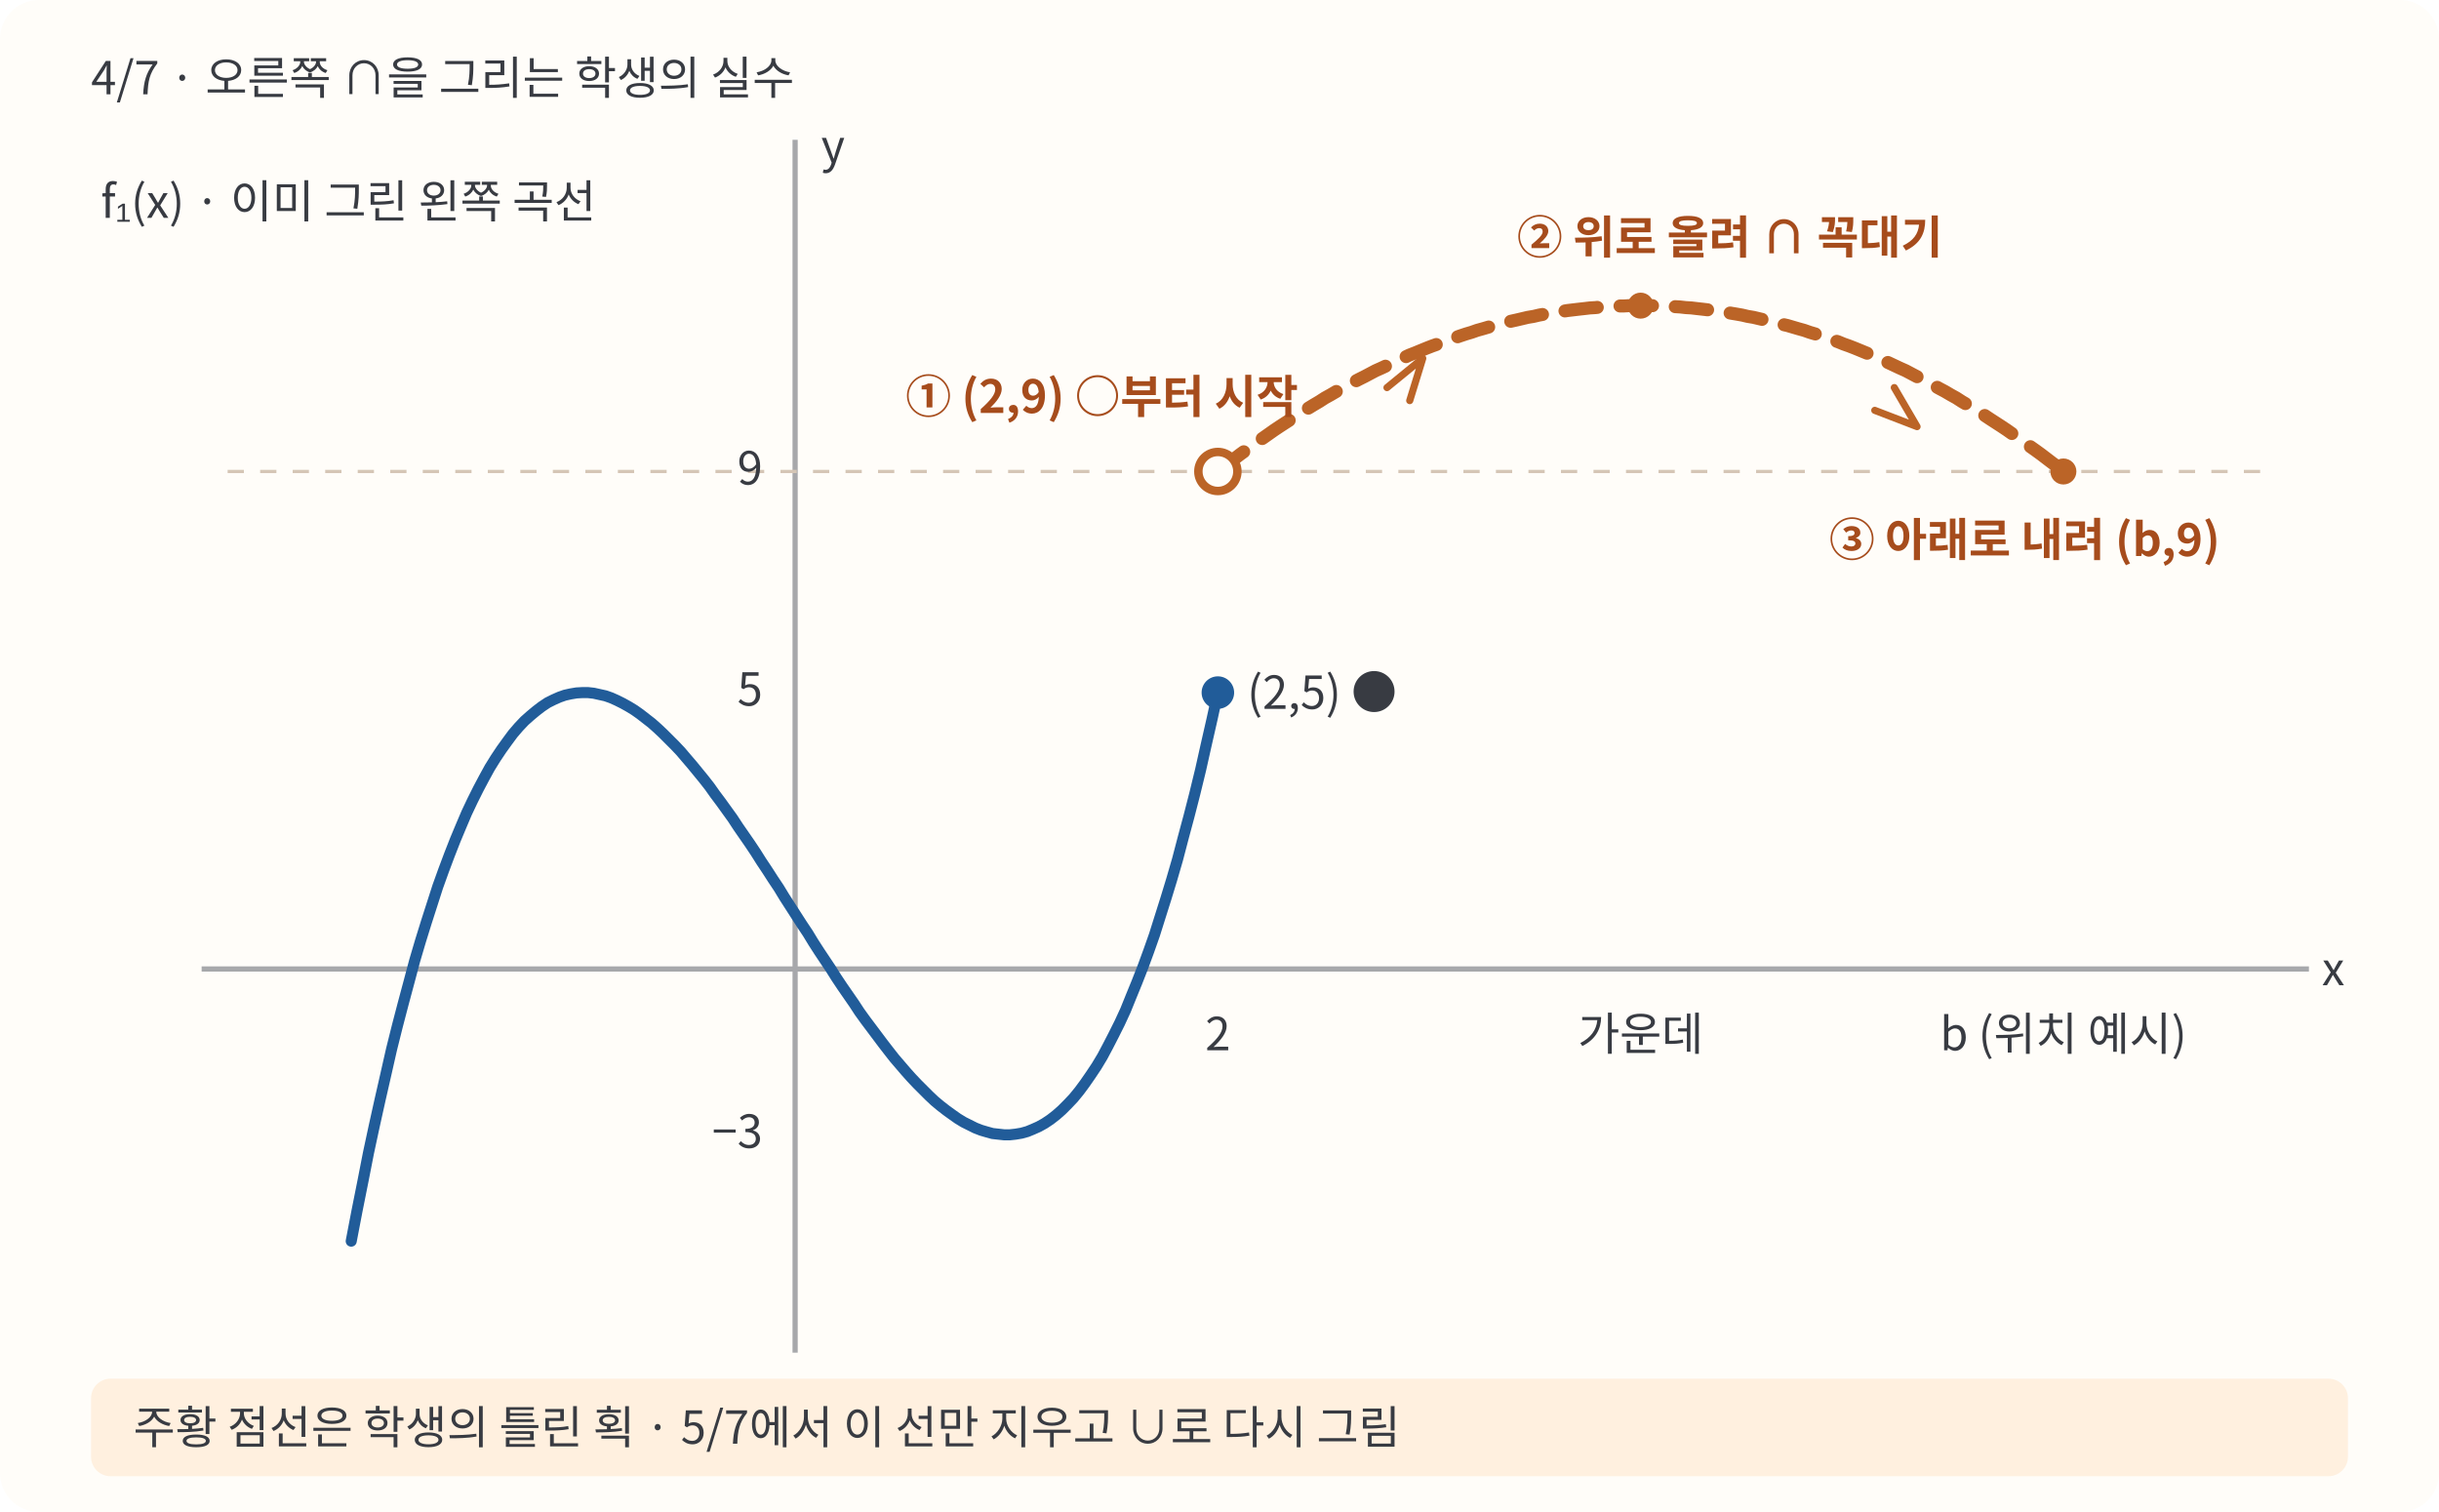
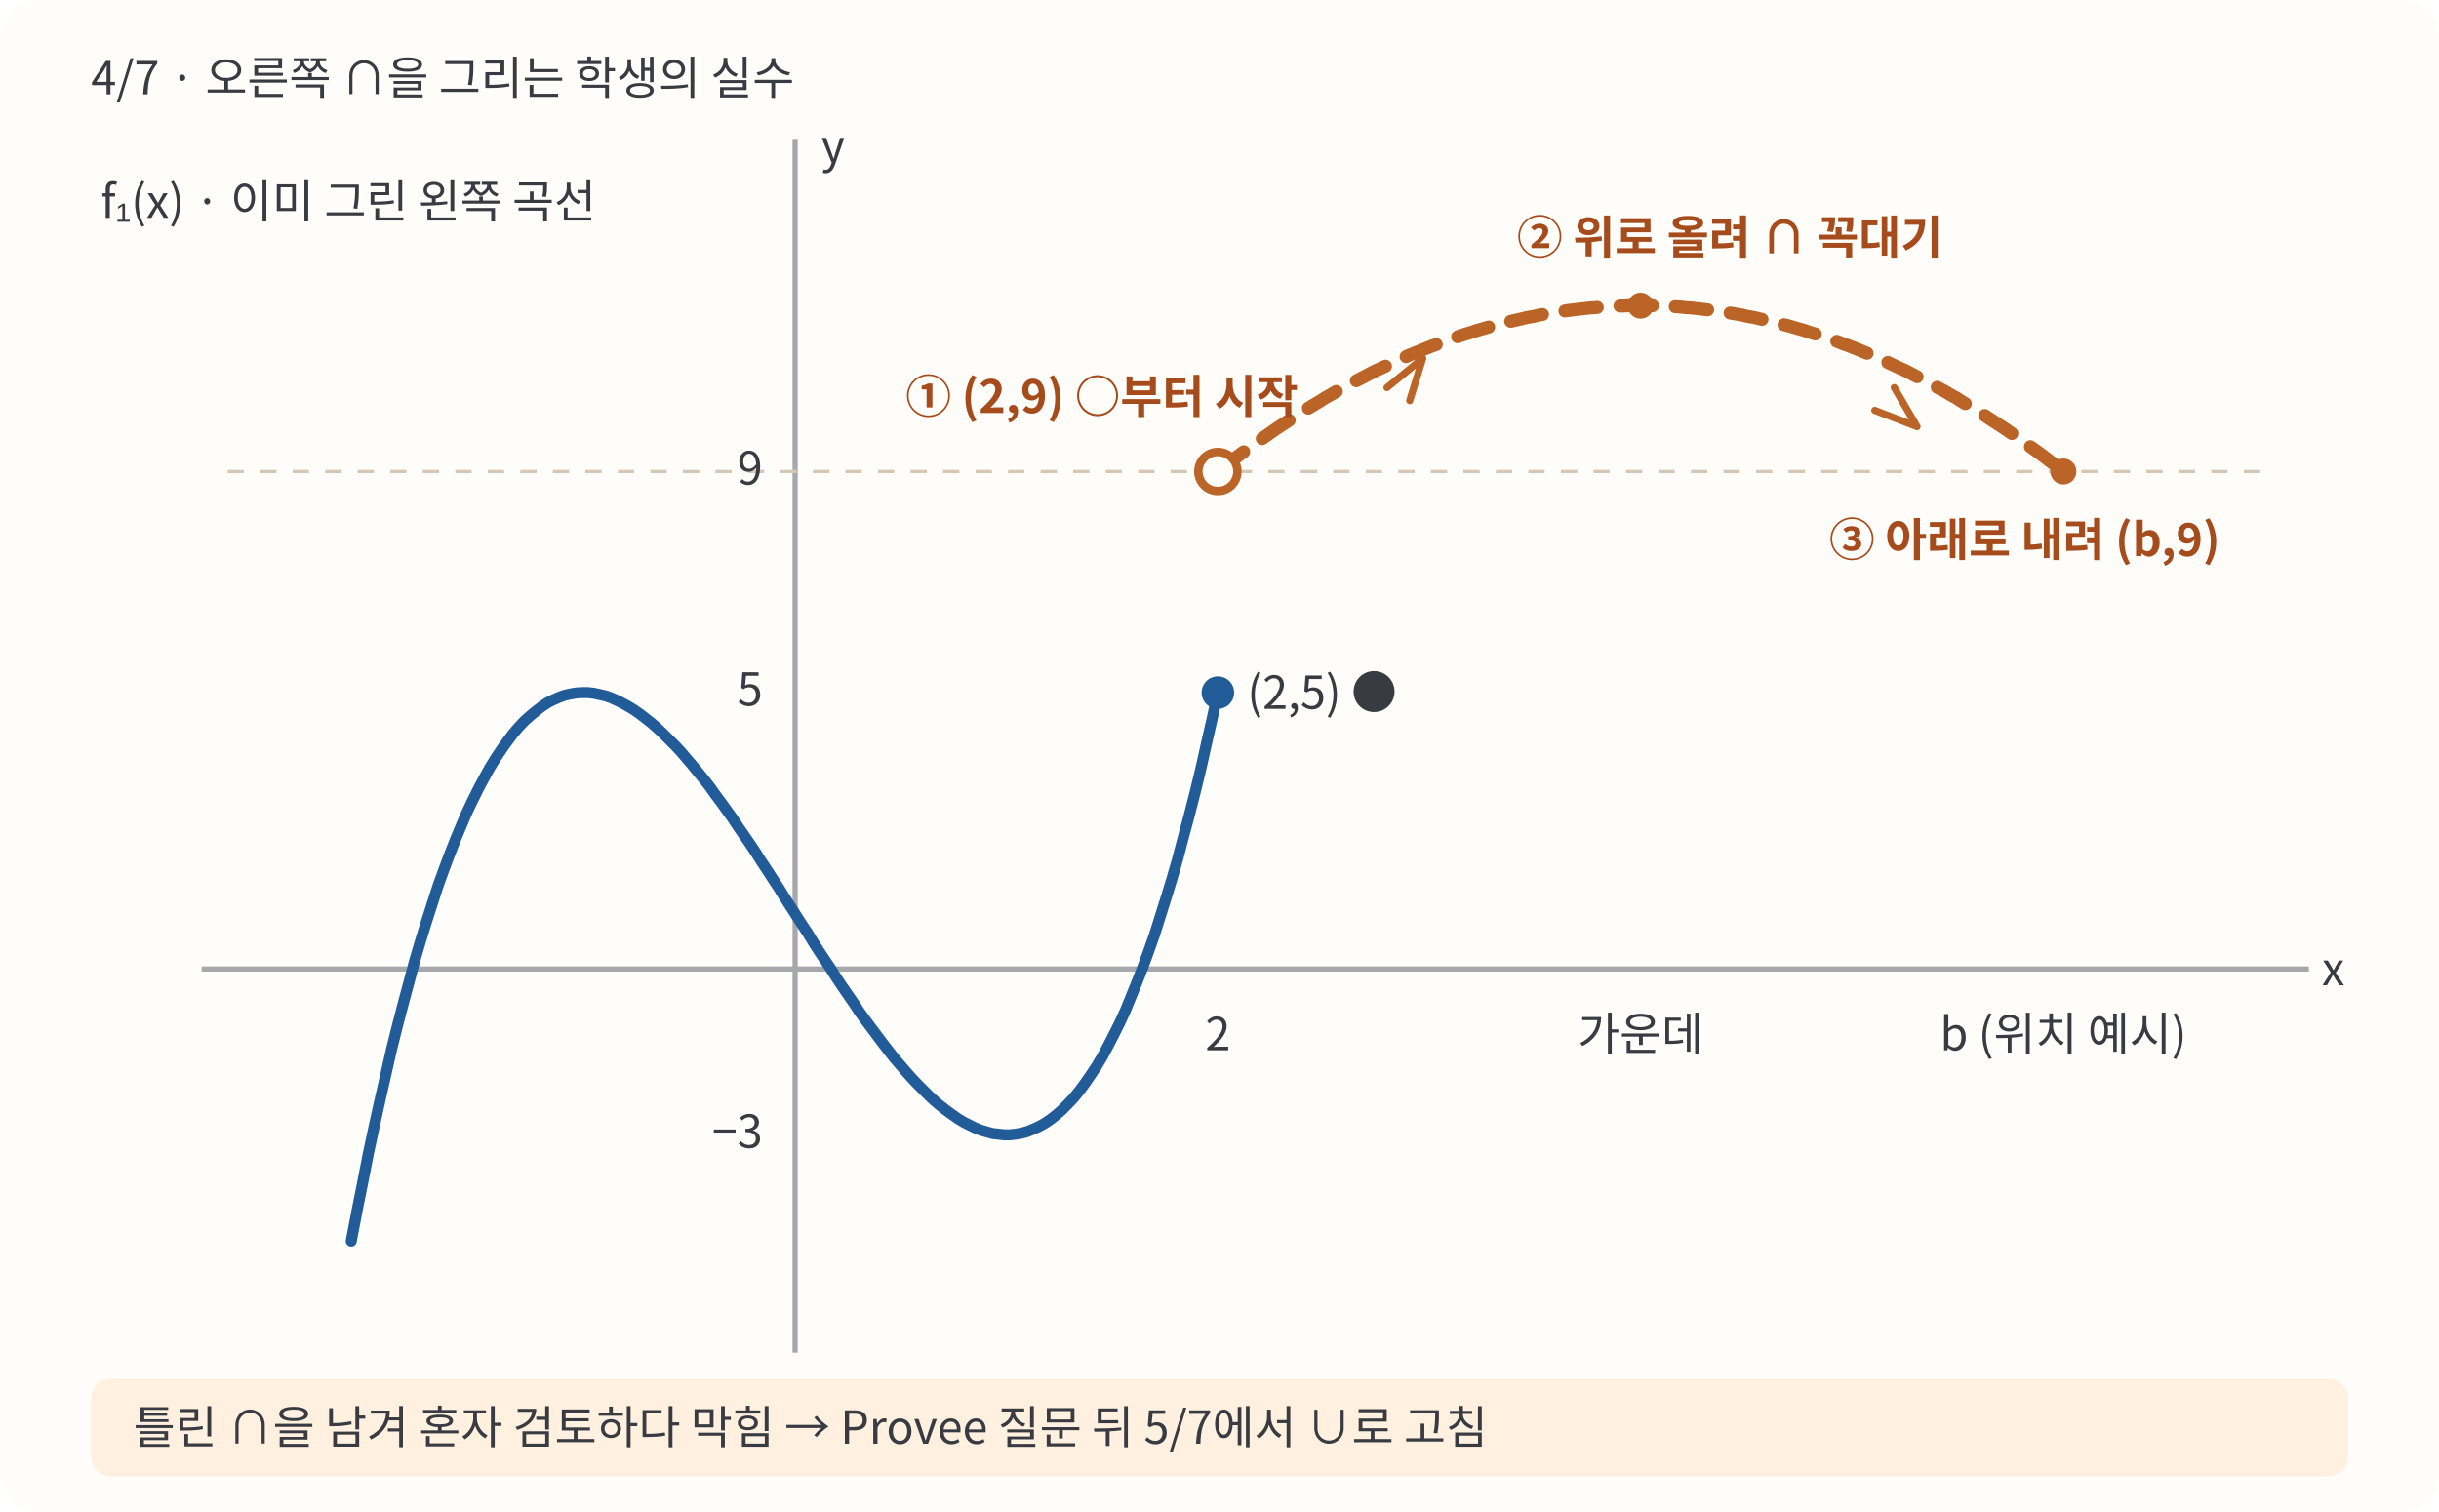
<svg xmlns="http://www.w3.org/2000/svg" viewBox="0 0 750 465" role="img" aria-labelledby="title desc">
  <style>text{font:14px 'Malgun Gothic','Noto Sans CJK KR',Arial,sans-serif;fill:#383b42}.axis{stroke:#a7a8ab;stroke-width:1.6}.hint{font-weight:700;fill:#a64c1c}</style>
  <rect width="750" height="465" rx="12" fill="#fffdf9" />
  <text x="28" y="29" font-size="17" font-weight="700">4/7 · 오른쪽 ∩을 그리는 학생의 실수</text>
  <line class="axis" x1="62" y1="298.0" x2="710" y2="298.0" />
  <line class="axis" x1="244.5" y1="43" x2="244.5" y2="416" />
  <text x="714" y="303.0">x</text>
  <text x="252.5" y="50">y</text>
  <line x1="70" y1="145.0" x2="700" y2="145.0" stroke="#d5c6b6" stroke-dasharray="5 5" />
  <text x="234.5" y="149.0" text-anchor="end">9</text>
  <text x="234.5" y="217.0" text-anchor="end">5</text>
  <text x="234.5" y="353.0" text-anchor="end">−3</text>
  <text x="374.5" y="323.0" text-anchor="middle">2</text>
  <text x="504.5" y="323.0" text-anchor="middle">가운데</text>
  <text x="634.5" y="323.0" text-anchor="middle">b (위치 예시)</text>
  <polyline points="108.0,381.7 109.8,372.3 111.6,363.3 113.3,354.6 115.1,346.2 116.9,338.1 118.7,330.2 120.4,322.7 122.2,315.5 124.0,308.6 125.8,301.9 127.5,295.5 129.3,289.4 131.1,283.6 132.9,278.0 134.6,272.7 136.4,267.7 138.2,262.9 140.0,258.3 141.8,254.0 143.5,250.0 145.3,246.2 147.1,242.6 148.9,239.2 150.6,236.1 152.4,233.2 154.2,230.5 156.0,228.0 157.7,225.7 159.5,223.6 161.3,221.7 163.1,220.1 164.9,218.6 166.6,217.3 168.4,216.1 170.2,215.2 172.0,214.4 173.7,213.8 175.5,213.4 177.3,213.1 179.1,213.0 180.8,213.0 182.6,213.2 184.4,213.6 186.2,214.0 187.9,214.6 189.7,215.4 191.5,216.3 193.3,217.3 195.1,218.4 196.8,219.6 198.6,221.0 200.4,222.4 202.2,224.0 203.9,225.6 205.7,227.4 207.5,229.2 209.3,231.1 211.0,233.1 212.8,235.2 214.6,237.4 216.4,239.6 218.2,241.9 219.9,244.3 221.7,246.7 223.5,249.2 225.3,251.7 227.0,254.3 228.8,256.9 230.6,259.5 232.4,262.2 234.1,264.9 235.9,267.6 237.7,270.4 239.5,273.1 241.2,275.9 243.0,278.7 244.8,281.5 246.6,284.3 248.4,287.0 250.1,289.8 251.9,292.6 253.7,295.3 255.5,298.0 257.2,300.7 259.0,303.4 260.8,306.0 262.6,308.6 264.3,311.2 266.1,313.7 267.9,316.1 269.7,318.5 271.5,320.9 273.2,323.1 275.0,325.4 276.8,327.5 278.6,329.6 280.3,331.5 282.1,333.4 283.9,335.2 285.7,337.0 287.4,338.6 289.2,340.1 291.0,341.5 292.8,342.8 294.5,344.0 296.3,345.1 298.1,346.0 299.9,346.9 301.7,347.6 303.4,348.1 305.2,348.6 307.0,348.8 308.8,349.0 310.5,349.0 312.3,348.8 314.1,348.5 315.9,348.0 317.6,347.3 319.4,346.5 321.2,345.5 323.0,344.3 324.8,342.9 326.5,341.4 328.3,339.6 330.1,337.7 331.9,335.5 333.6,333.2 335.4,330.6 337.2,327.9 339.0,324.9 340.7,321.7 342.5,318.2 344.3,314.6 346.1,310.7 347.8,306.5 349.6,302.1 351.4,297.5 353.2,292.6 355.0,287.5 356.7,282.1 358.5,276.4 360.3,270.5 362.1,264.3 363.8,257.8 365.6,251.1 367.4,244.1 369.2,236.7 370.9,229.1 372.7,221.2 374.5,213.0" fill="none" stroke="#215c99" stroke-width="3.4" stroke-linecap="round" stroke-linejoin="round" />
  <text x="31" y="67" fill="#215c99">f₁(x) · 이미 그린 왼쪽 곡선</text>
  <circle cx="374.5" cy="213.0" r="5" fill="#215c99" />
  <text x="383.5" y="218.0" fill="#215c99">(2,5) ●</text>
  <polyline points="374.5,145.0 376.2,143.6 378.0,142.3 379.7,141.0 381.4,139.7 383.2,138.4 384.9,137.2 386.6,135.9 388.4,134.7 390.1,133.5 391.8,132.3 393.6,131.1 395.3,130.0 397.0,128.9 398.8,127.7 400.5,126.6 402.2,125.6 404.0,124.5 405.7,123.5 407.4,122.4 409.2,121.4 410.9,120.4 412.6,119.5 414.4,118.5 416.1,117.6 417.8,116.7 419.6,115.8 421.3,114.9 423.0,114.0 424.8,113.2 426.5,112.4 428.2,111.6 430.0,110.8 431.7,110.0 433.4,109.2 435.2,108.5 436.9,107.8 438.6,107.1 440.4,106.4 442.1,105.8 443.8,105.1 445.6,104.5 447.3,103.9 449.0,103.3 450.8,102.7 452.5,102.2 454.2,101.6 456.0,101.1 457.7,100.6 459.4,100.1 461.2,99.7 462.9,99.2 464.6,98.8 466.4,98.4 468.1,98.0 469.8,97.6 471.6,97.3 473.3,96.9 475.0,96.6 476.8,96.3 478.5,96.0 480.2,95.8 482.0,95.5 483.7,95.3 485.4,95.1 487.2,94.9 488.9,94.7 490.6,94.6 492.4,94.4 494.1,94.3 495.8,94.2 497.6,94.1 499.3,94.1 501.0,94.0 502.8,94.0 504.5,94.0 506.2,94.0 508.0,94.0 509.7,94.1 511.4,94.1 513.2,94.2 514.9,94.3 516.6,94.4 518.4,94.6 520.1,94.7 521.8,94.9 523.6,95.1 525.3,95.3 527.0,95.5 528.8,95.8 530.5,96.0 532.2,96.3 534.0,96.6 535.7,96.9 537.4,97.3 539.2,97.6 540.9,98.0 542.6,98.4 544.4,98.8 546.1,99.2 547.8,99.7 549.6,100.1 551.3,100.6 553.0,101.1 554.8,101.6 556.5,102.2 558.2,102.7 560.0,103.3 561.7,103.9 563.4,104.5 565.2,105.1 566.9,105.8 568.6,106.4 570.4,107.1 572.1,107.8 573.8,108.5 575.6,109.2 577.3,110.0 579.0,110.8 580.8,111.6 582.5,112.4 584.2,113.2 586.0,114.0 587.7,114.9 589.4,115.8 591.2,116.7 592.9,117.6 594.6,118.5 596.4,119.5 598.1,120.4 599.8,121.4 601.6,122.4 603.3,123.5 605.0,124.5 606.8,125.6 608.5,126.6 610.2,127.7 612.0,128.9 613.7,130.0 615.4,131.1 617.2,132.3 618.9,133.5 620.6,134.7 622.4,135.9 624.1,137.2 625.8,138.4 627.6,139.7 629.3,141.0 631.0,142.3 632.8,143.6 634.5,145.0" fill="none" stroke="#bb6427" stroke-width="4" stroke-linecap="round" stroke-linejoin="round" stroke-dasharray="10 7" />
  <circle cx="374.5" cy="145.0" r="6" fill="#fffdf9" stroke="#bb6427" stroke-width="2.6" />
  <circle cx="504.5" cy="94.0" r="4" fill="#bb6427" />
  <circle cx="634.5" cy="145.0" r="4" fill="#bb6427" />
  <text class="hint" x="278.5" y="127.0">① (2,9) ○부터 시작</text>
  <text class="hint" x="466.5" y="78.0">② 위로 올려 ∩ 꼭대기</text>
  <text class="hint" x="562.5" y="171.0">③ 아래로 내려 (b,9)</text>
  <path d="M 426.5 119.2 l 11 -9 -4 13" fill="none" stroke="#bb6427" stroke-width="2.2" stroke-linecap="round" stroke-linejoin="round" />
  <path d="M 582.5 119.2 l 7 12 -13 -5" fill="none" stroke="#bb6427" stroke-width="2.2" stroke-linecap="round" stroke-linejoin="round" />
  <rect x="28" y="424" width="694" height="30" rx="6" fill="#fff0df" />
-   <text x="41" y="444" fill="#a64c1c">주황 점선은 학생의 틀린 획 · 5/7에서 이 선만 지우고 ∪로 다시 그림</text>
+   <text x="41" y="444" fill="#a64c1c">틀린 ∩을 남겨 혼자 검토하다 막힘 → Provee 질문 뒤 5/7에서 ∪로 고침</text>
</svg>
